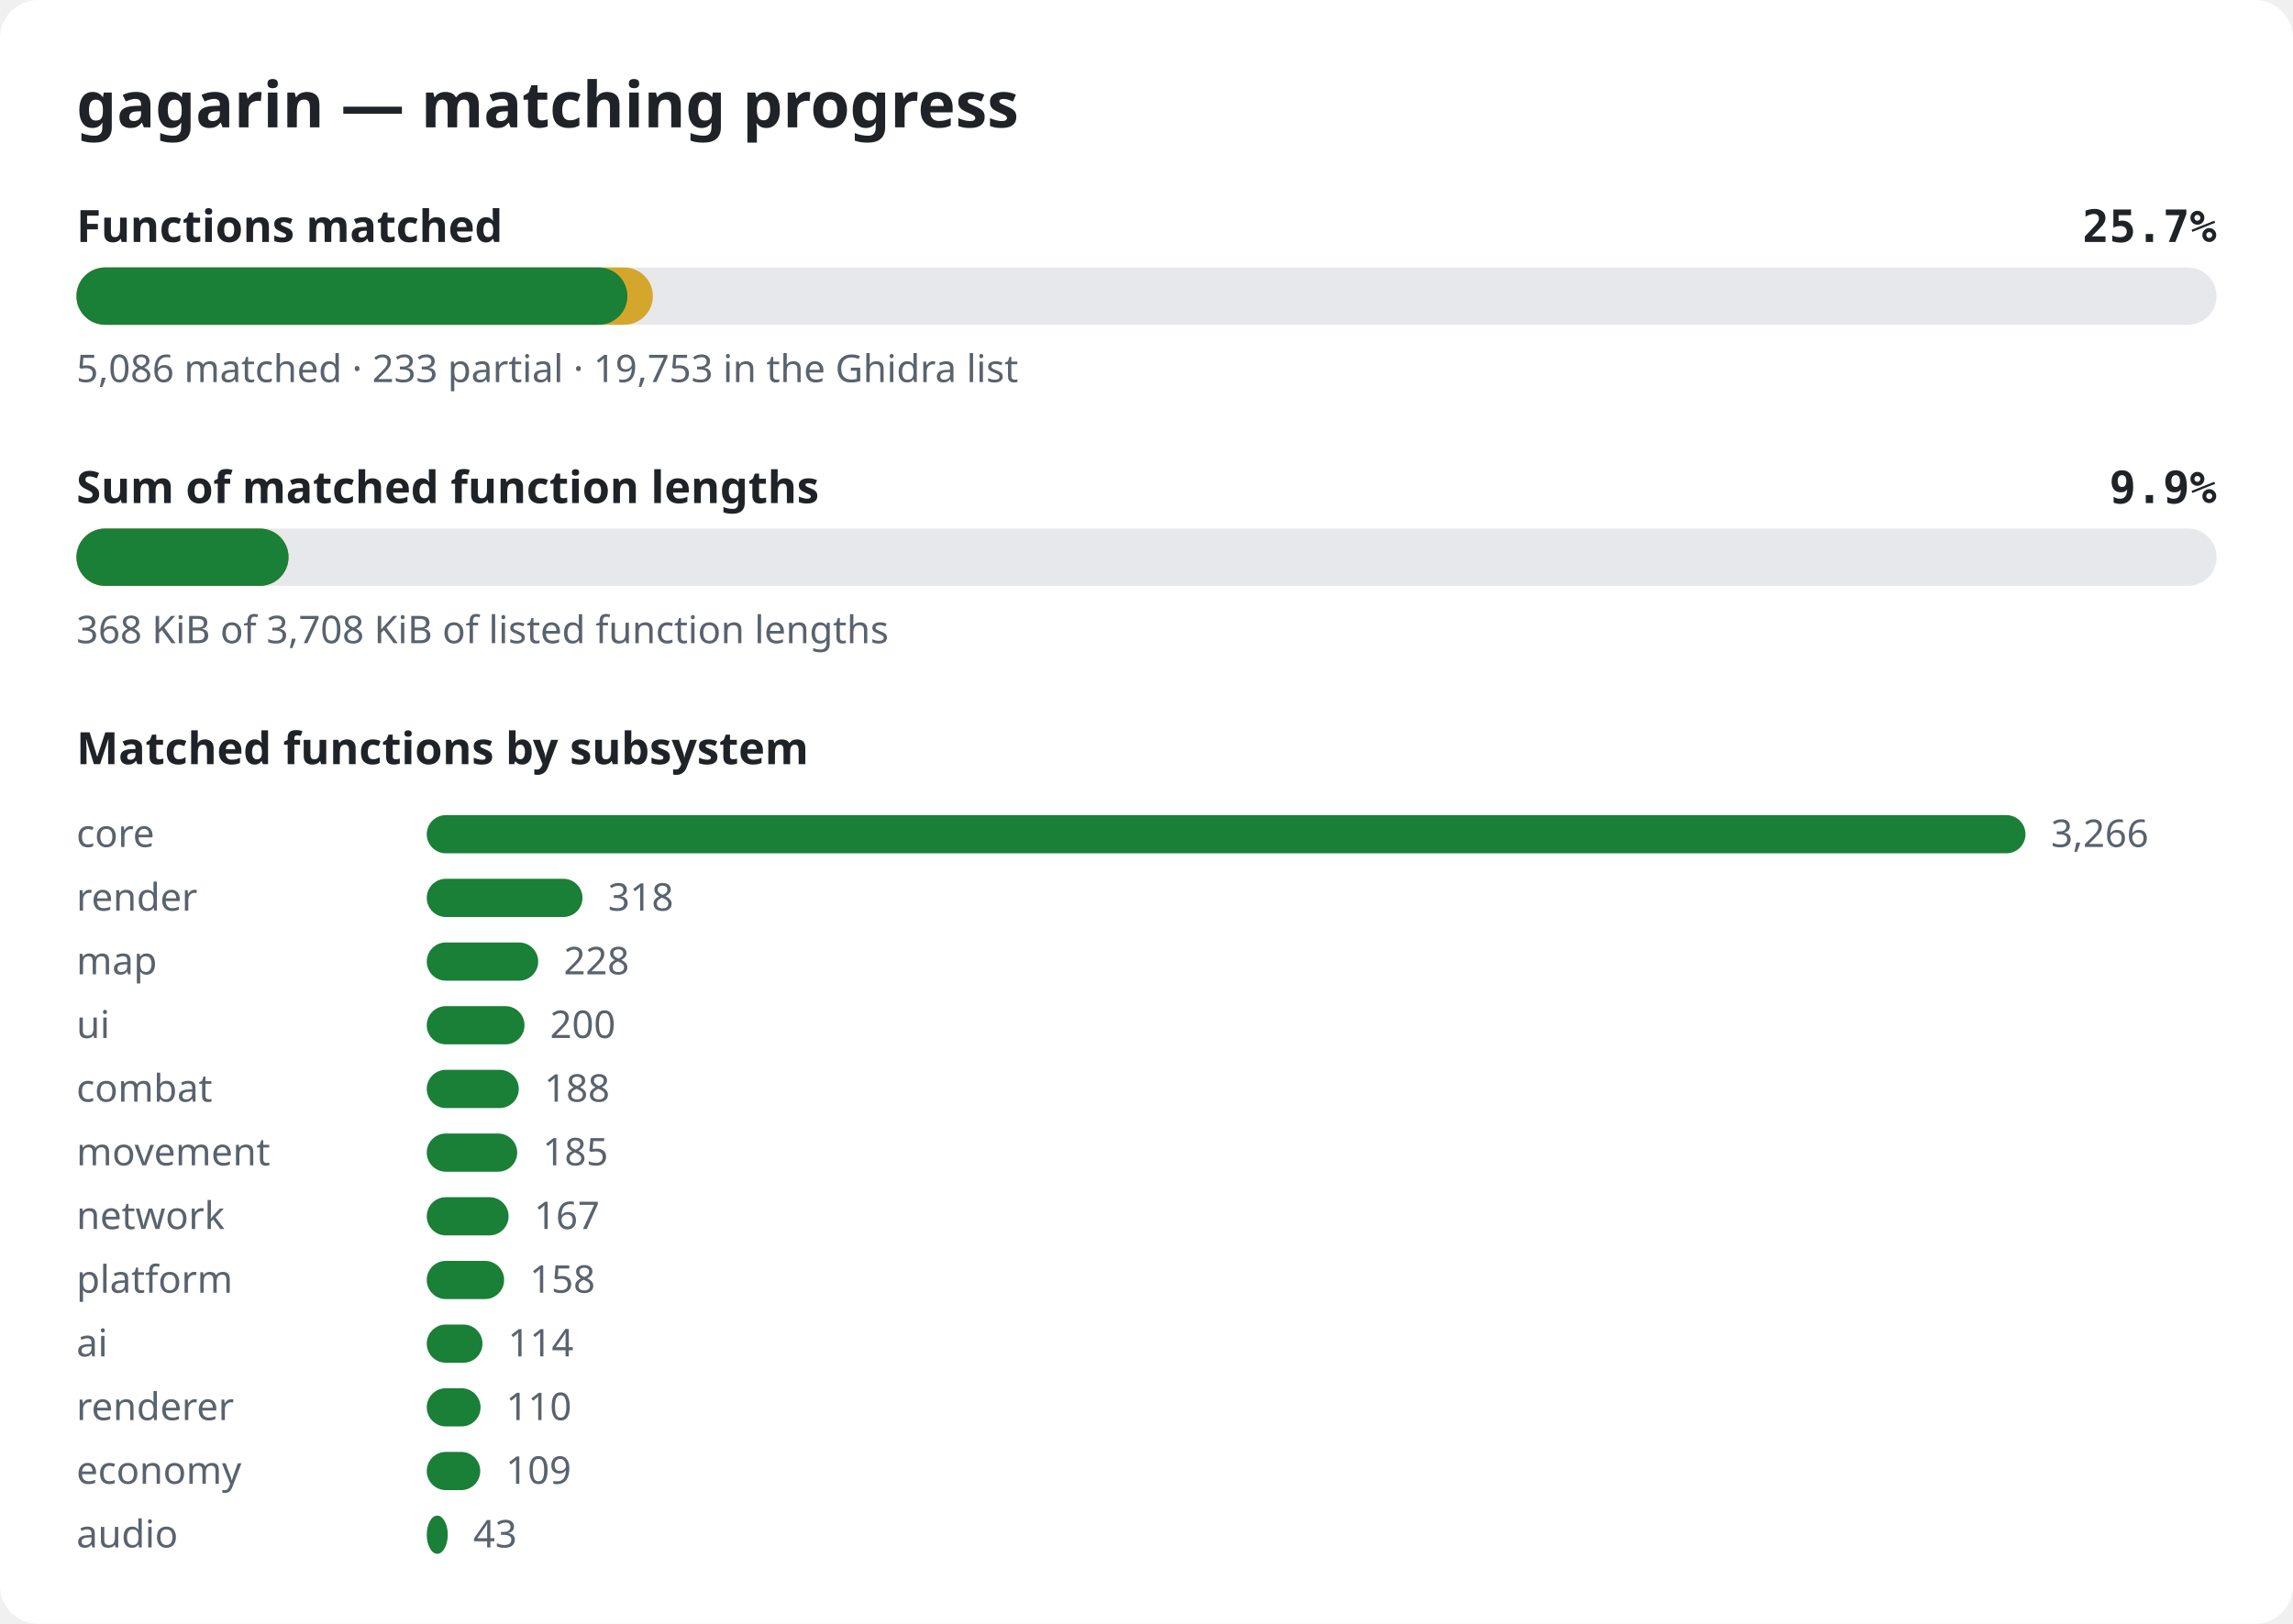
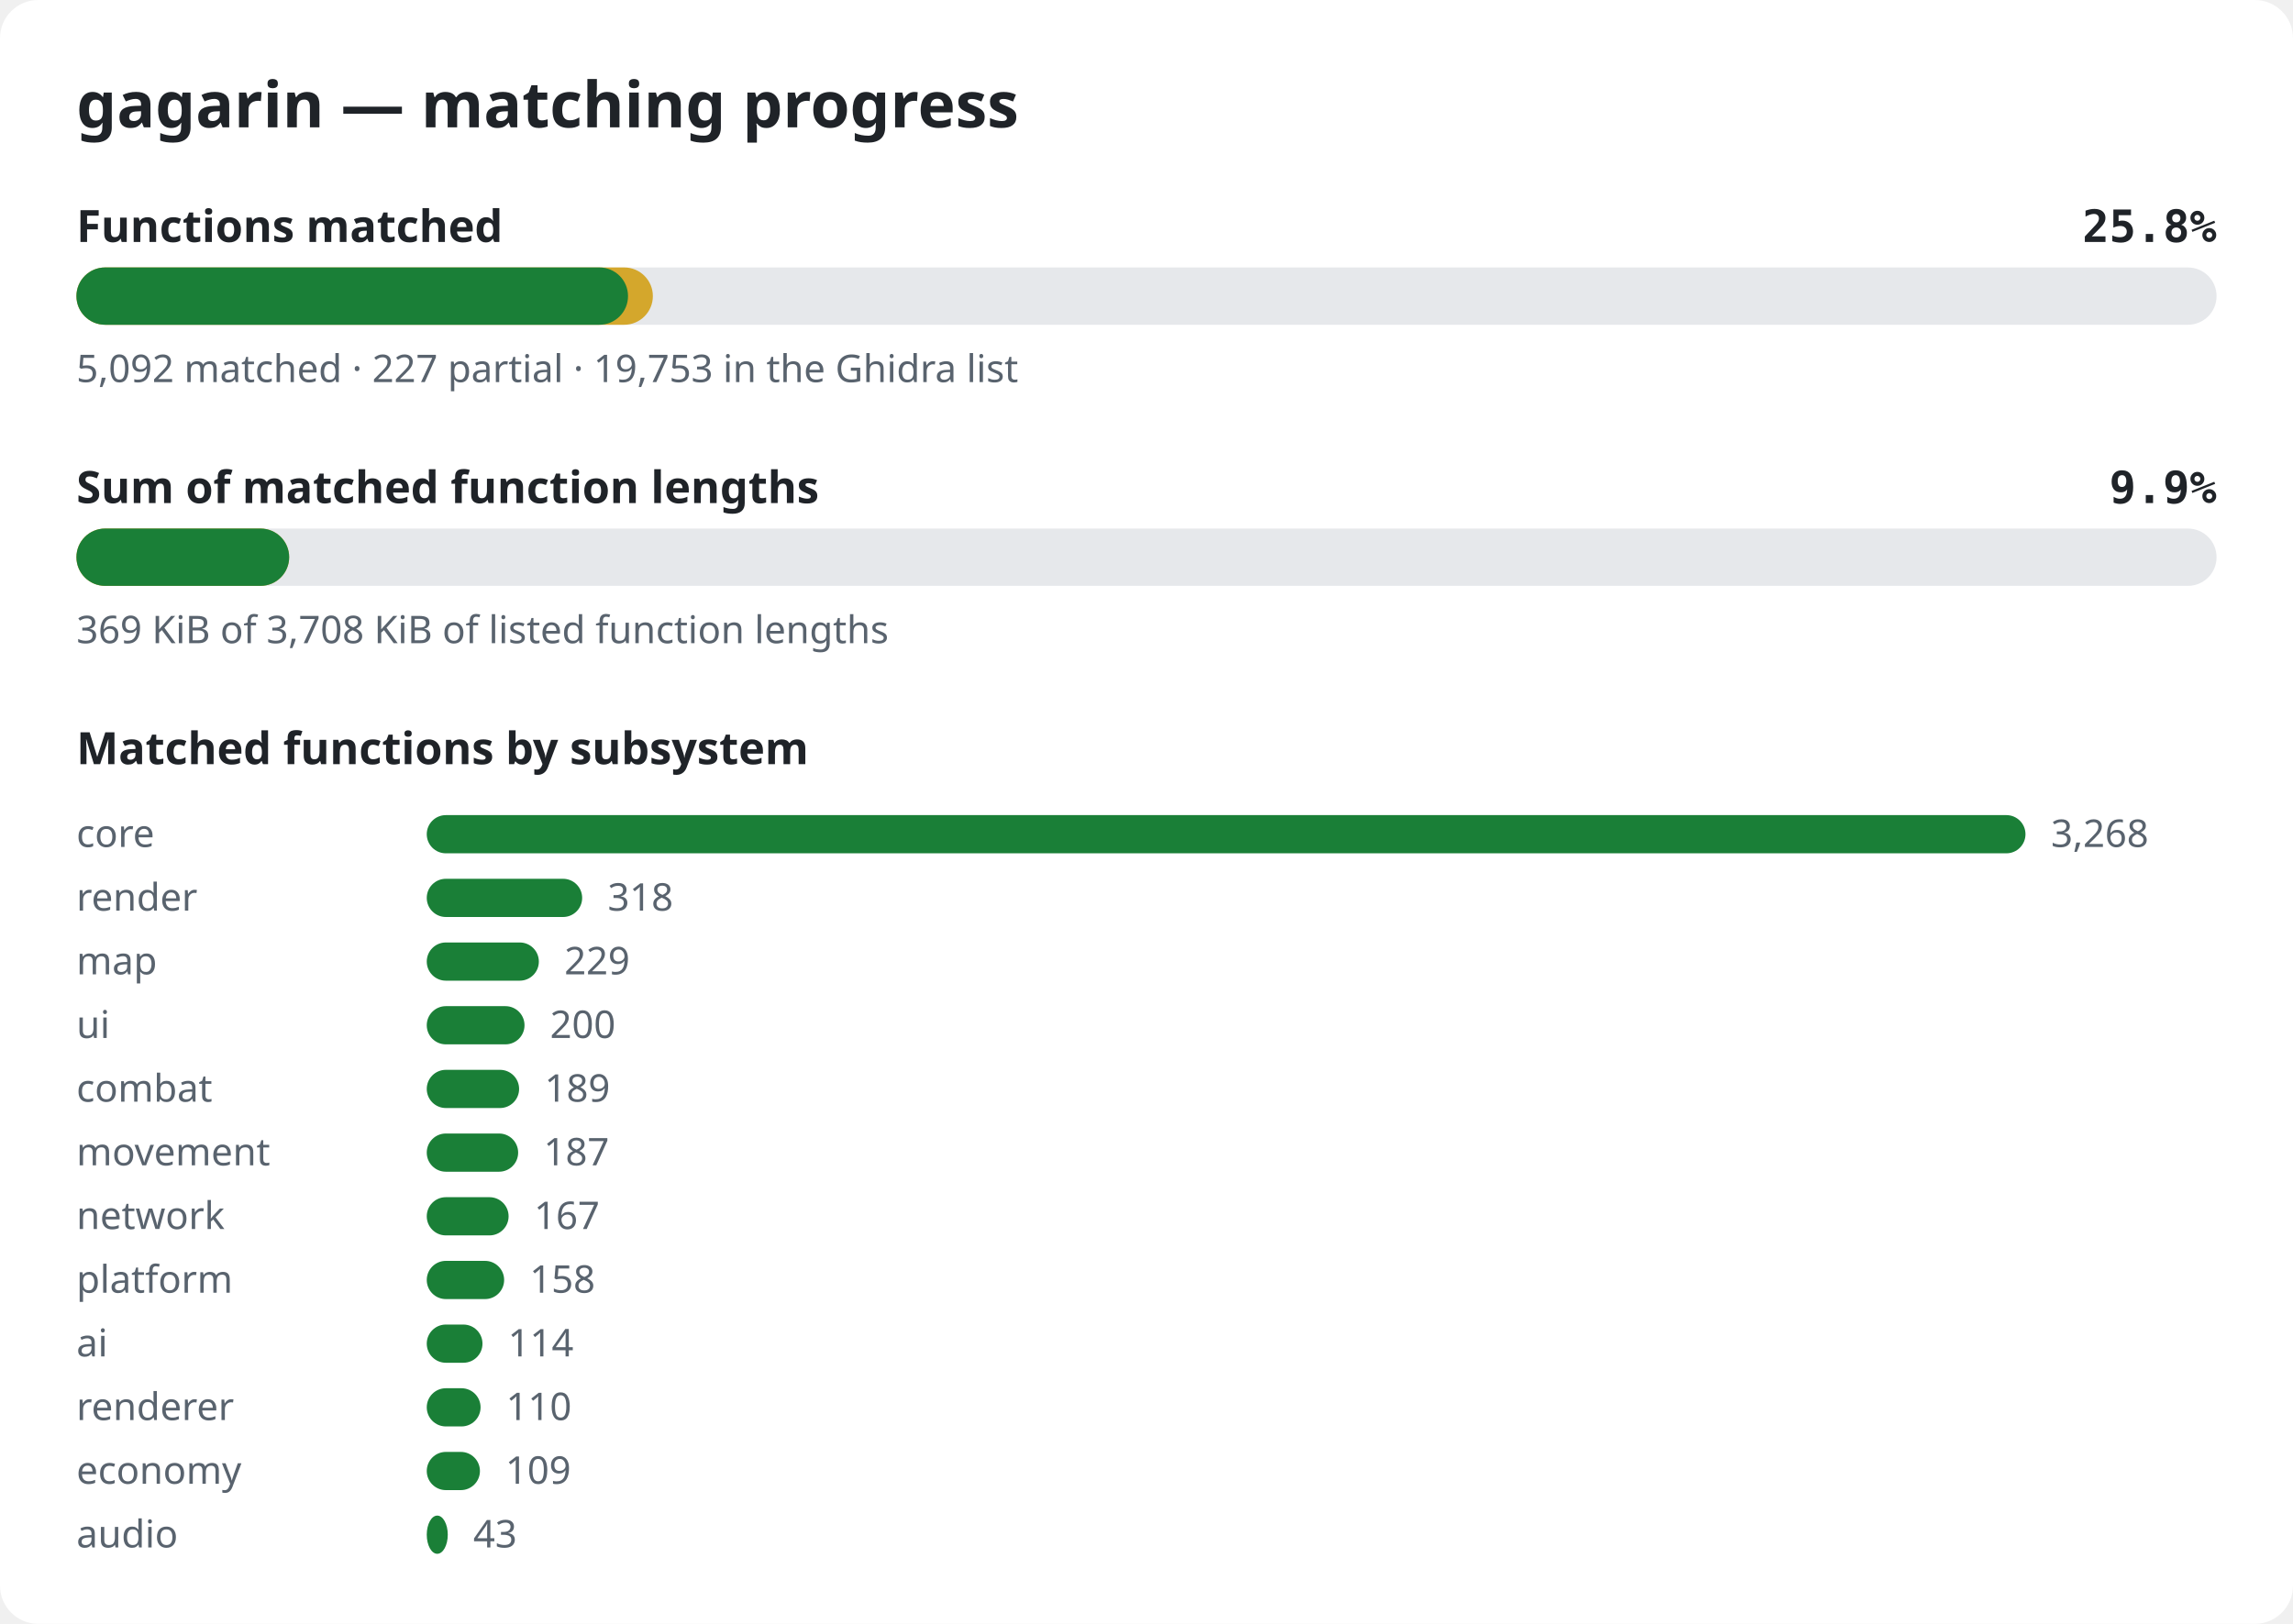
<svg xmlns="http://www.w3.org/2000/svg" width="720" height="510" viewBox="0 0 720 510" role="img" aria-label="gagarin matching progress">
  <style>.bg{fill:#ffffff}.title{font:600 20px sans-serif;fill:#1f2328}.label{font:600 14px sans-serif;fill:#1f2328}.pct{font:600 14px monospace;fill:#1f2328}.note{font:12px sans-serif;fill:#59636e}.track{fill:#e6e8eb}.done{fill:#1a7f37}.partial{fill:#d4a72c}@media (prefers-color-scheme: dark){.bg{fill:#0d1117}.title,.label,.pct{fill:#e6edf3}.note{fill:#9198a1}.track{fill:#262c36}.done{fill:#3fb950}.partial{fill:#d29922}}</style>
  <rect width="720" height="510" rx="12" class="bg" />
  <text x="24" y="40" class="title">gagarin — matching progress</text>
  <text x="24" y="76" class="label">Functions matched</text>
-   <text x="696" y="76" class="pct" text-anchor="end">25.7%</text>
+   <text x="696" y="76" class="pct" text-anchor="end">25.8%</text>
  <rect x="24" y="84" width="672" height="18" rx="9" class="track" />
  <rect x="24" y="84" width="181.0" height="18" rx="9" class="partial" />
-   <rect x="24" y="84" width="173.0" height="18" rx="9" class="done" />
-   <text x="24" y="120" class="note">5,086 matched · 233 partial · 19,753 in the Ghidra list</text>
+   <rect x="24" y="84" width="173.2" height="18" rx="9" class="done" />
+   <text x="24" y="120" class="note">5,092 matched · 227 partial · 19,753 in the Ghidra list</text>
  <text x="24" y="158" class="label">Sum of matched function lengths</text>
  <text x="696" y="158" class="pct" text-anchor="end">9.9%</text>
  <rect x="24" y="166" width="672" height="18" rx="9" class="track" />
-   <rect x="24" y="166" width="66.6" height="18" rx="9" class="partial" />
-   <rect x="24" y="166" width="66.6" height="18" rx="9" class="done" />
-   <text x="24" y="202" class="note">368 KiB of 3,708 KiB of listed function lengths</text>
+   <rect x="24" y="166" width="66.8" height="18" rx="9" class="partial" />
+   <rect x="24" y="166" width="66.8" height="18" rx="9" class="done" />
+   <text x="24" y="202" class="note">369 KiB of 3,708 KiB of listed function lengths</text>
  <text x="24" y="240" class="label">Matched functions by subsystem</text>
  <text x="24" y="266" class="note">core</text>
  <rect x="134" y="256" width="502.0" height="12" rx="6" class="done" />
-   <text x="644.0" y="266" class="note">3,266</text>
+   <text x="644.0" y="266" class="note">3,268</text>
  <text x="24" y="286" class="note">render</text>
-   <rect x="134" y="276" width="48.9" height="12" rx="6" class="done" />
-   <text x="190.9" y="286" class="note">318</text>
+   <rect x="134" y="276" width="48.8" height="12" rx="6" class="done" />
+   <text x="190.8" y="286" class="note">318</text>
  <text x="24" y="306" class="note">map</text>
-   <rect x="134" y="296" width="35.0" height="12" rx="6" class="done" />
-   <text x="177.0" y="306" class="note">228</text>
+   <rect x="134" y="296" width="35.2" height="12" rx="6" class="done" />
+   <text x="177.2" y="306" class="note">229</text>
  <text x="24" y="326" class="note">ui</text>
  <rect x="134" y="316" width="30.7" height="12" rx="6" class="done" />
  <text x="172.7" y="326" class="note">200</text>
  <text x="24" y="346" class="note">combat</text>
-   <rect x="134" y="336" width="28.9" height="12" rx="6" class="done" />
-   <text x="170.9" y="346" class="note">188</text>
+   <rect x="134" y="336" width="29.0" height="12" rx="6" class="done" />
+   <text x="171.0" y="346" class="note">189</text>
  <text x="24" y="366" class="note">movement</text>
-   <rect x="134" y="356" width="28.4" height="12" rx="6" class="done" />
-   <text x="170.4" y="366" class="note">185</text>
+   <rect x="134" y="356" width="28.7" height="12" rx="6" class="done" />
+   <text x="170.7" y="366" class="note">187</text>
  <text x="24" y="386" class="note">network</text>
  <rect x="134" y="376" width="25.7" height="12" rx="6" class="done" />
  <text x="167.7" y="386" class="note">167</text>
  <text x="24" y="406" class="note">platform</text>
  <rect x="134" y="396" width="24.3" height="12" rx="6" class="done" />
  <text x="166.3" y="406" class="note">158</text>
  <text x="24" y="426" class="note">ai</text>
  <rect x="134" y="416" width="17.5" height="12" rx="6" class="done" />
  <text x="159.5" y="426" class="note">114</text>
  <text x="24" y="446" class="note">renderer</text>
  <rect x="134" y="436" width="16.9" height="12" rx="6" class="done" />
  <text x="158.9" y="446" class="note">110</text>
  <text x="24" y="466" class="note">economy</text>
-   <rect x="134" y="456" width="16.8" height="12" rx="6" class="done" />
-   <text x="158.8" y="466" class="note">109</text>
+   <rect x="134" y="456" width="16.7" height="12" rx="6" class="done" />
+   <text x="158.7" y="466" class="note">109</text>
  <text x="24" y="486" class="note">audio</text>
  <rect x="134" y="476" width="6.6" height="12" rx="6" class="done" />
  <text x="148.6" y="486" class="note">43</text>
</svg>
